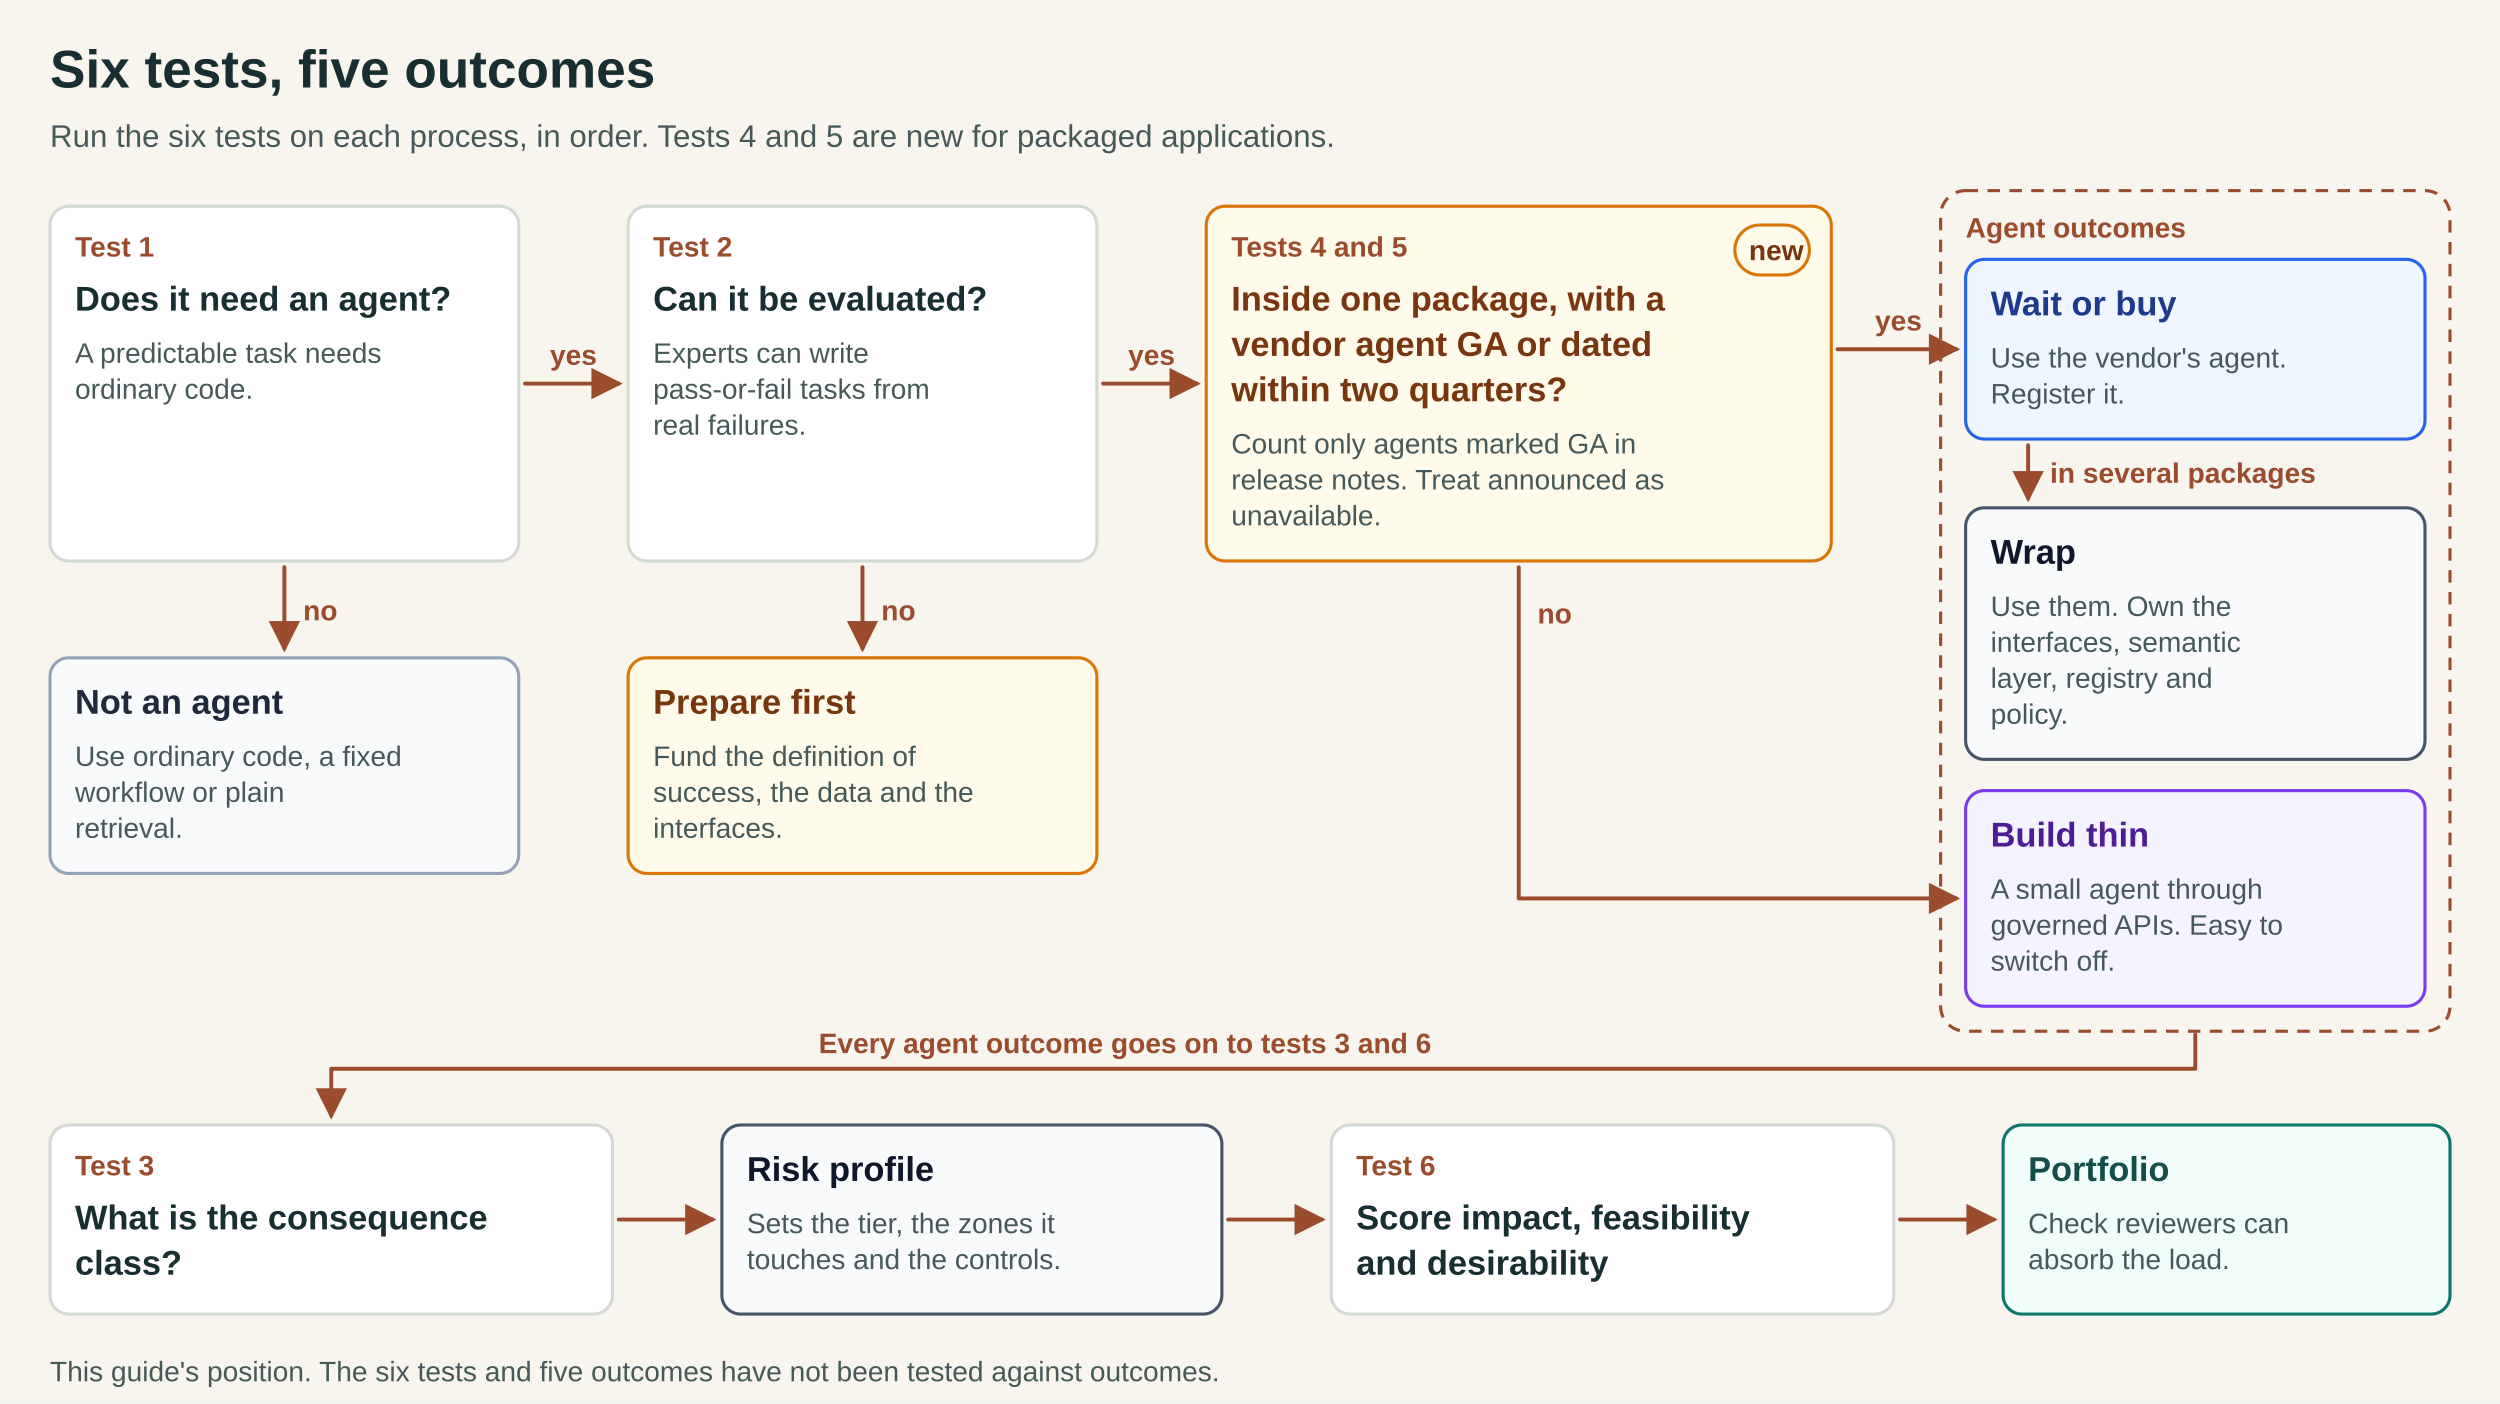
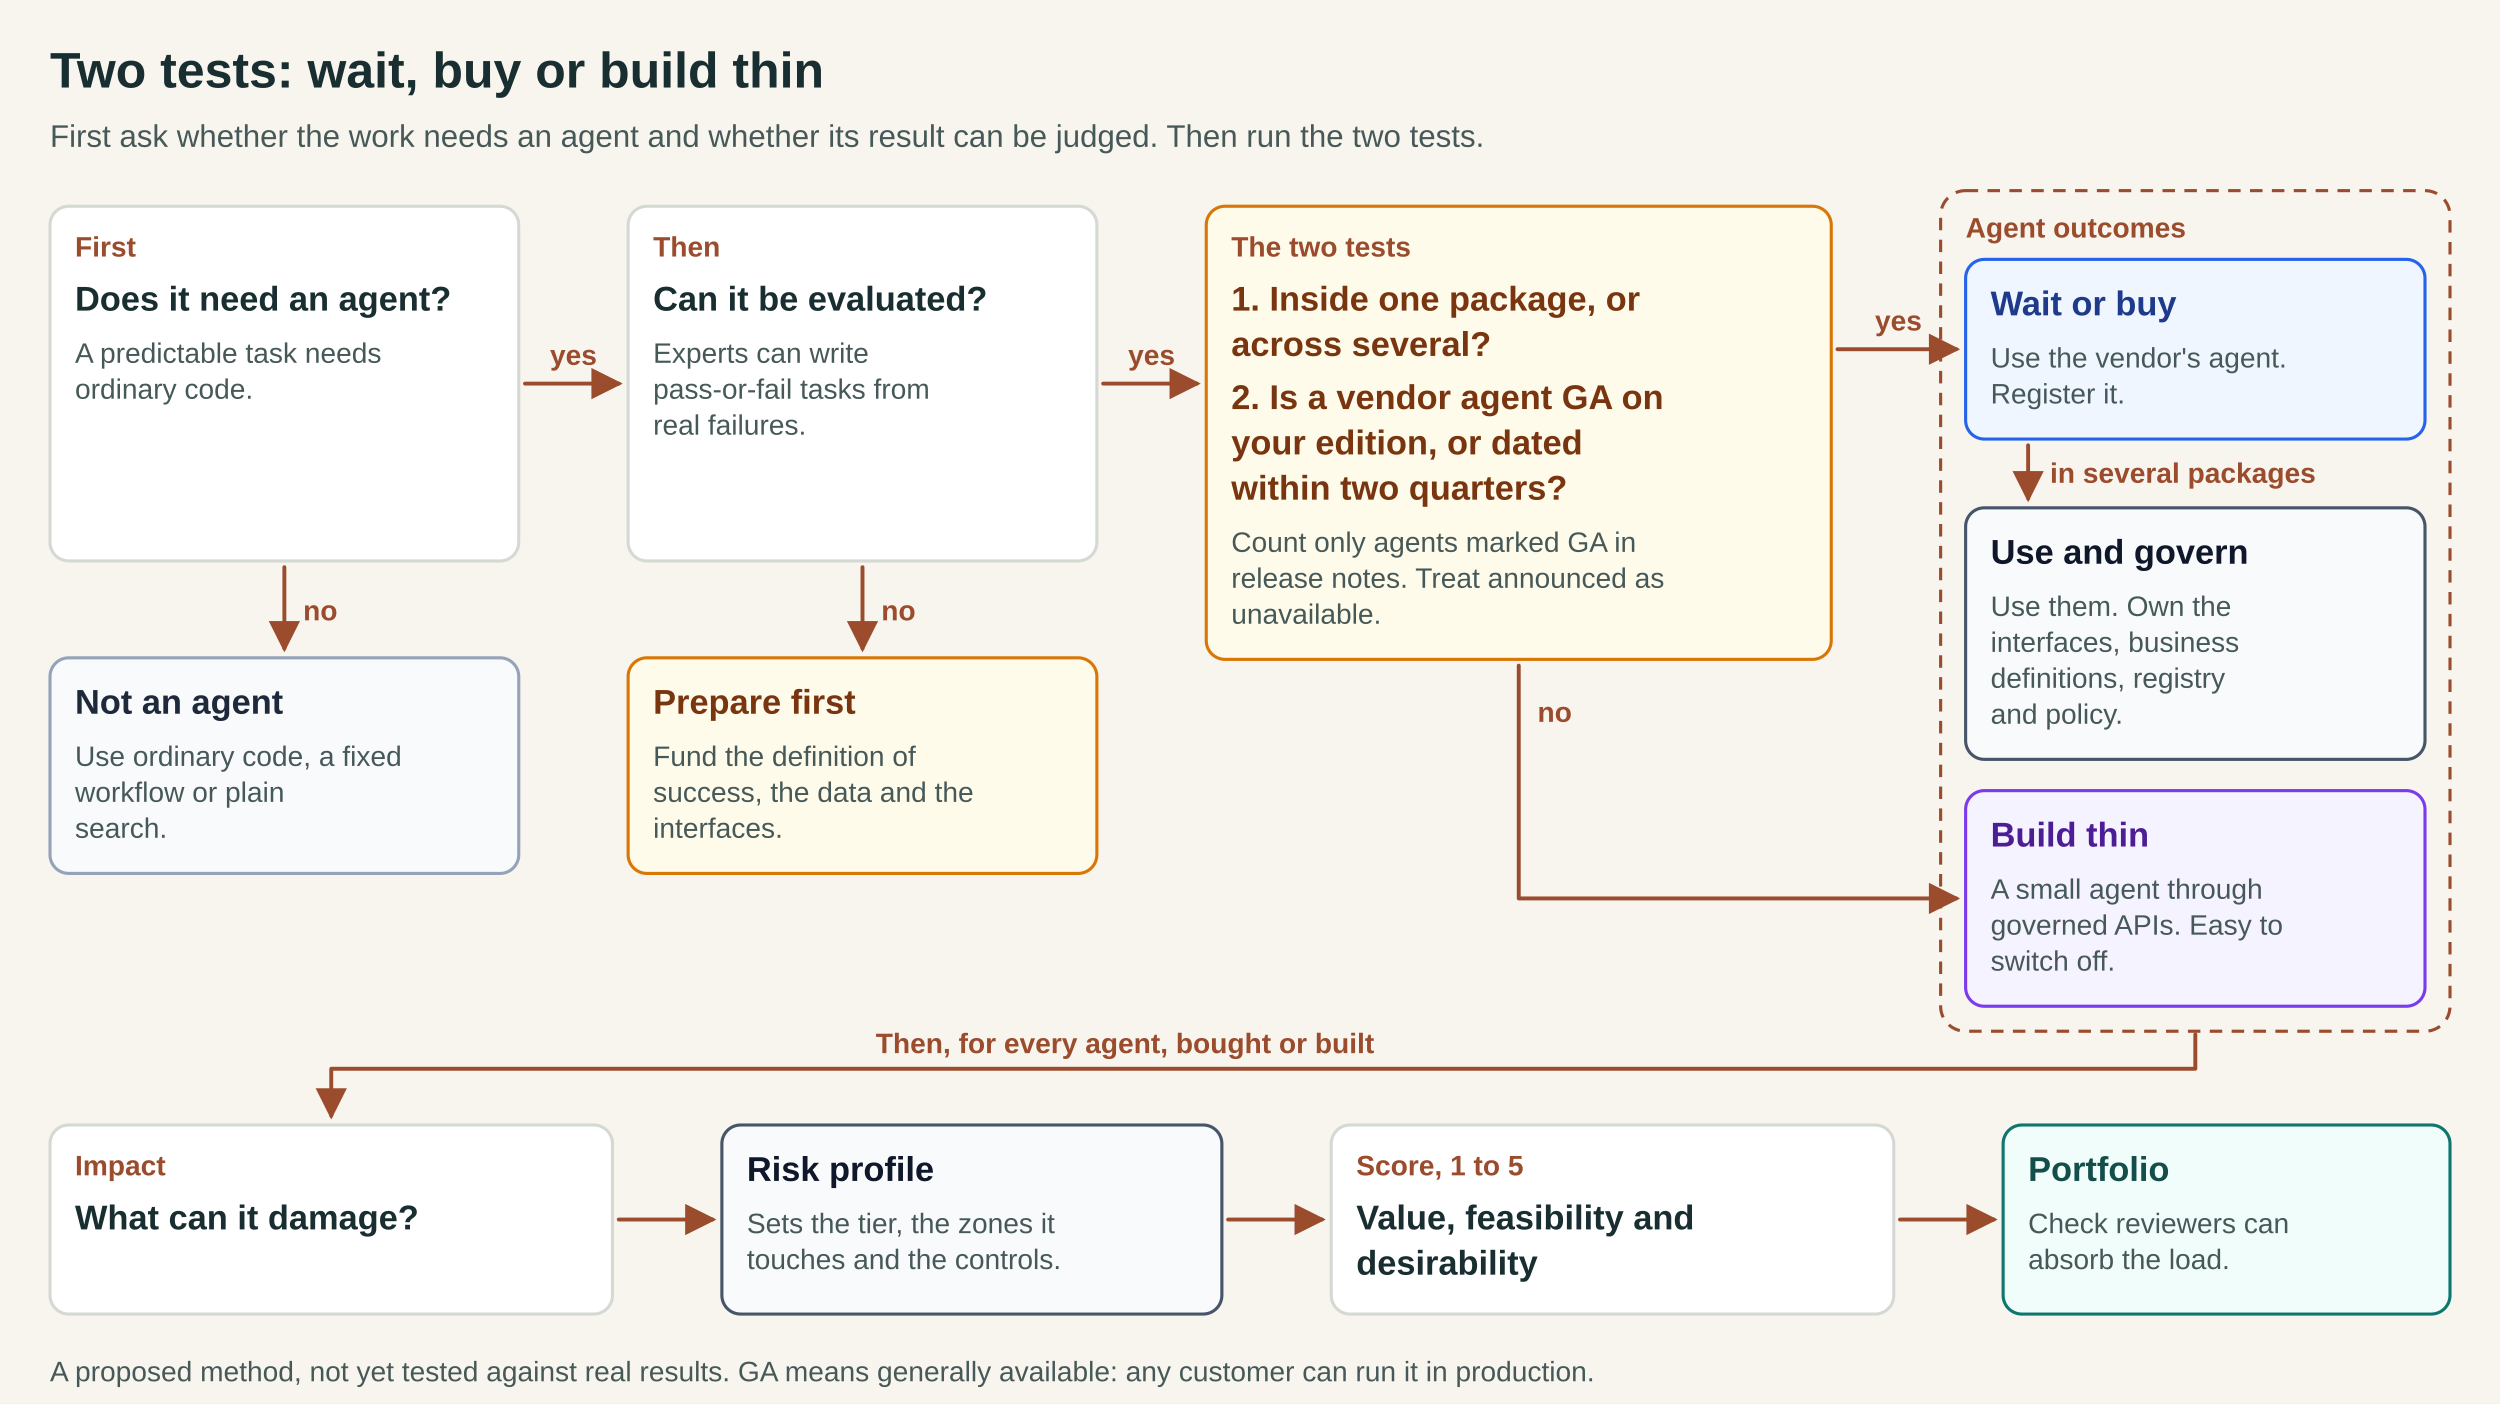
<svg xmlns="http://www.w3.org/2000/svg" viewBox="0 0 1600 898" role="img" aria-labelledby="title desc">
  <defs>
    <marker id="ah9a4c2d" markerWidth="8" markerHeight="8" refX="7" refY="4" orient="auto">
      <path d="M0,0 L8,4 L0,8 Z" fill="#9a4c2d" />
    </marker>
  </defs>
  <rect x="0" y="0" width="1600" height="898" fill="#f8f5ef" />
-   <text x="32" y="56" font-family="Arial,sans-serif" font-size="34" font-weight="bold" fill="#182e31">Six tests, five outcomes</text>
-   <text x="32" y="94" font-family="Arial,sans-serif" font-size="20" fill="#465958">Run the six tests on each process, in order. Tests 4 and 5 are new for packaged applications.</text>
+   <text x="32" y="56" font-family="Arial,sans-serif" font-size="32" font-weight="bold" fill="#182e31">Two tests: wait, buy or build thin</text>
+   <text x="32" y="94" font-family="Arial,sans-serif" font-size="20" fill="#465958">First ask whether the work needs an agent and whether its result can be judged. Then run the two tests.</text>
  <rect x="32" y="132" width="300" height="227" rx="12" fill="#ffffff" stroke="#d5d9d4" stroke-width="2" />
-   <text x="48" y="164.2" font-family="Arial,sans-serif" font-size="18" font-weight="bold" fill="#9a4c2d">Test 1</text>
+   <text x="48" y="164.2" font-family="Arial,sans-serif" font-size="18" font-weight="bold" fill="#9a4c2d">First</text>
  <text x="48" y="198.8" font-family="Arial,sans-serif" font-size="22" font-weight="bold" fill="#182e31">Does it need an agent?</text>
  <text x="48" y="232.2" font-family="Arial,sans-serif" font-size="18" fill="#465958">A predictable task needs</text>
  <text x="48" y="255.2" font-family="Arial,sans-serif" font-size="18" fill="#465958">ordinary code.</text>
  <rect x="402" y="132" width="300" height="227" rx="12" fill="#ffffff" stroke="#d5d9d4" stroke-width="2" />
-   <text x="418" y="164.2" font-family="Arial,sans-serif" font-size="18" font-weight="bold" fill="#9a4c2d">Test 2</text>
+   <text x="418" y="164.2" font-family="Arial,sans-serif" font-size="18" font-weight="bold" fill="#9a4c2d">Then</text>
  <text x="418" y="198.8" font-family="Arial,sans-serif" font-size="22" font-weight="bold" fill="#182e31">Can it be evaluated?</text>
  <text x="418" y="232.2" font-family="Arial,sans-serif" font-size="18" fill="#465958">Experts can write</text>
  <text x="418" y="255.2" font-family="Arial,sans-serif" font-size="18" fill="#465958">pass-or-fail tasks from</text>
  <text x="418" y="278.2" font-family="Arial,sans-serif" font-size="18" fill="#465958">real failures.</text>
-   <rect x="772" y="132" width="400" height="227" rx="12" fill="#fffbeb" stroke="#d97706" stroke-width="2" />
-   <text x="788" y="164.2" font-family="Arial,sans-serif" font-size="18" font-weight="bold" fill="#9a4c2d">Tests 4 and 5</text>
-   <text x="788" y="198.8" font-family="Arial,sans-serif" font-size="22" font-weight="bold" fill="#78350f">Inside one package, with a</text>
-   <text x="788" y="227.8" font-family="Arial,sans-serif" font-size="22" font-weight="bold" fill="#78350f">vendor agent GA or dated</text>
-   <text x="788" y="256.8" font-family="Arial,sans-serif" font-size="22" font-weight="bold" fill="#78350f">within two quarters?</text>
-   <text x="788" y="290.2" font-family="Arial,sans-serif" font-size="18" fill="#465958">Count only agents marked GA in</text>
-   <text x="788" y="313.2" font-family="Arial,sans-serif" font-size="18" fill="#465958">release notes. Treat announced as</text>
-   <text x="788" y="336.2" font-family="Arial,sans-serif" font-size="18" fill="#465958">unavailable.</text>
-   <rect x="1110.3" y="144" width="47.7" height="32" rx="16" fill="#fffbeb" stroke="#d97706" stroke-width="2" />
-   <text x="1119.3" y="166.48" font-family="Arial,sans-serif" font-size="18" font-weight="bold" fill="#78350f">new</text>
+   <rect x="772" y="132" width="400" height="290" rx="12" fill="#fffbeb" stroke="#d97706" stroke-width="2" />
+   <text x="788" y="164.2" font-family="Arial,sans-serif" font-size="18" font-weight="bold" fill="#9a4c2d">The two tests</text>
+   <text x="788" y="198.8" font-family="Arial,sans-serif" font-size="22" font-weight="bold" fill="#78350f">1. Inside one package, or</text>
+   <text x="788" y="227.8" font-family="Arial,sans-serif" font-size="22" font-weight="bold" fill="#78350f">across several?</text>
+   <text x="788" y="261.8" font-family="Arial,sans-serif" font-size="22" font-weight="bold" fill="#78350f">2. Is a vendor agent GA on</text>
+   <text x="788" y="290.8" font-family="Arial,sans-serif" font-size="22" font-weight="bold" fill="#78350f">your edition, or dated</text>
+   <text x="788" y="319.8" font-family="Arial,sans-serif" font-size="22" font-weight="bold" fill="#78350f">within two quarters?</text>
+   <text x="788" y="353.2" font-family="Arial,sans-serif" font-size="18" fill="#465958">Count only agents marked GA in</text>
+   <text x="788" y="376.2" font-family="Arial,sans-serif" font-size="18" fill="#465958">release notes. Treat announced as</text>
+   <text x="788" y="399.2" font-family="Arial,sans-serif" font-size="18" fill="#465958">unavailable.</text>
  <path d="M336 245.5 H396" fill="none" stroke="#9a4c2d" stroke-width="2.5" stroke-linecap="round" stroke-linejoin="round" marker-end="url(#ah9a4c2d)" />
  <text x="367" y="233.5" font-family="Arial,sans-serif" font-size="18" font-weight="bold" fill="#9a4c2d" text-anchor="middle">yes</text>
  <path d="M706 245.5 H766" fill="none" stroke="#9a4c2d" stroke-width="2.5" stroke-linecap="round" stroke-linejoin="round" marker-end="url(#ah9a4c2d)" />
  <text x="737" y="233.5" font-family="Arial,sans-serif" font-size="18" font-weight="bold" fill="#9a4c2d" text-anchor="middle">yes</text>
  <rect x="1242" y="122" width="326" height="538" rx="16" fill="none" stroke="#9a4c2d" stroke-width="2" stroke-dasharray="8 6" />
  <text x="1258" y="152" font-family="Arial,sans-serif" font-size="18" font-weight="bold" fill="#9a4c2d">Agent outcomes</text>
  <rect x="1258" y="166" width="294" height="115" rx="12" fill="#eff6ff" stroke="#2563eb" stroke-width="2" />
  <text x="1274" y="201.8" font-family="Arial,sans-serif" font-size="22" font-weight="bold" fill="#1e3a8a">Wait or buy</text>
  <text x="1274" y="235.2" font-family="Arial,sans-serif" font-size="18" fill="#465958">Use the vendor's agent.</text>
  <text x="1274" y="258.2" font-family="Arial,sans-serif" font-size="18" fill="#465958">Register it.</text>
  <rect x="1258" y="325" width="294" height="161" rx="12" fill="#f8fafc" stroke="#475569" stroke-width="2" />
-   <text x="1274" y="360.8" font-family="Arial,sans-serif" font-size="22" font-weight="bold" fill="#0f172a">Wrap</text>
+   <text x="1274" y="360.8" font-family="Arial,sans-serif" font-size="22" font-weight="bold" fill="#0f172a">Use and govern</text>
  <text x="1274" y="394.2" font-family="Arial,sans-serif" font-size="18" fill="#465958">Use them. Own the</text>
-   <text x="1274" y="417.2" font-family="Arial,sans-serif" font-size="18" fill="#465958">interfaces, semantic</text>
-   <text x="1274" y="440.2" font-family="Arial,sans-serif" font-size="18" fill="#465958">layer, registry and</text>
-   <text x="1274" y="463.2" font-family="Arial,sans-serif" font-size="18" fill="#465958">policy.</text>
+   <text x="1274" y="417.2" font-family="Arial,sans-serif" font-size="18" fill="#465958">interfaces, business</text>
+   <text x="1274" y="440.2" font-family="Arial,sans-serif" font-size="18" fill="#465958">definitions, registry</text>
+   <text x="1274" y="463.2" font-family="Arial,sans-serif" font-size="18" fill="#465958">and policy.</text>
  <rect x="1258" y="506" width="294" height="138" rx="12" fill="#f5f3ff" stroke="#7c3aed" stroke-width="2" />
  <text x="1274" y="541.8" font-family="Arial,sans-serif" font-size="22" font-weight="bold" fill="#4c1d95">Build thin</text>
  <text x="1274" y="575.2" font-family="Arial,sans-serif" font-size="18" fill="#465958">A small agent through</text>
  <text x="1274" y="598.2" font-family="Arial,sans-serif" font-size="18" fill="#465958">governed APIs. Easy to</text>
  <text x="1274" y="621.2" font-family="Arial,sans-serif" font-size="18" fill="#465958">switch off.</text>
  <path d="M1176 223.5 H1252" fill="none" stroke="#9a4c2d" stroke-width="2.5" stroke-linecap="round" stroke-linejoin="round" marker-end="url(#ah9a4c2d)" />
  <text x="1215" y="211.5" font-family="Arial,sans-serif" font-size="18" font-weight="bold" fill="#9a4c2d" text-anchor="middle">yes</text>
  <path d="M1298 285 V319" fill="none" stroke="#9a4c2d" stroke-width="2.5" stroke-linecap="round" stroke-linejoin="round" marker-end="url(#ah9a4c2d)" />
  <text x="1312" y="309" font-family="Arial,sans-serif" font-size="18" font-weight="bold" fill="#9a4c2d">in several packages</text>
-   <path d="M972 363 V575 H1252" fill="none" stroke="#9a4c2d" stroke-width="2.5" stroke-linecap="round" stroke-linejoin="round" marker-end="url(#ah9a4c2d)" />
-   <text x="984" y="399" font-family="Arial,sans-serif" font-size="18" font-weight="bold" fill="#9a4c2d">no</text>
+   <path d="M972 426 V575 H1252" fill="none" stroke="#9a4c2d" stroke-width="2.5" stroke-linecap="round" stroke-linejoin="round" marker-end="url(#ah9a4c2d)" />
+   <text x="984" y="462" font-family="Arial,sans-serif" font-size="18" font-weight="bold" fill="#9a4c2d">no</text>
  <rect x="32" y="421" width="300" height="138" rx="12" fill="#f8fafc" stroke="#94a3b8" stroke-width="2" />
  <text x="48" y="456.8" font-family="Arial,sans-serif" font-size="22" font-weight="bold" fill="#1e293b">Not an agent</text>
  <text x="48" y="490.2" font-family="Arial,sans-serif" font-size="18" fill="#465958">Use ordinary code, a fixed</text>
  <text x="48" y="513.2" font-family="Arial,sans-serif" font-size="18" fill="#465958">workflow or plain</text>
-   <text x="48" y="536.2" font-family="Arial,sans-serif" font-size="18" fill="#465958">retrieval.</text>
+   <text x="48" y="536.2" font-family="Arial,sans-serif" font-size="18" fill="#465958">search.</text>
  <rect x="402" y="421" width="300" height="138" rx="12" fill="#fffbeb" stroke="#d97706" stroke-width="2" />
  <text x="418" y="456.8" font-family="Arial,sans-serif" font-size="22" font-weight="bold" fill="#78350f">Prepare first</text>
  <text x="418" y="490.2" font-family="Arial,sans-serif" font-size="18" fill="#465958">Fund the definition of</text>
  <text x="418" y="513.2" font-family="Arial,sans-serif" font-size="18" fill="#465958">success, the data and the</text>
  <text x="418" y="536.2" font-family="Arial,sans-serif" font-size="18" fill="#465958">interfaces.</text>
  <path d="M182 363 V415" fill="none" stroke="#9a4c2d" stroke-width="2.5" stroke-linecap="round" stroke-linejoin="round" marker-end="url(#ah9a4c2d)" />
  <text x="194" y="397" font-family="Arial,sans-serif" font-size="18" font-weight="bold" fill="#9a4c2d">no</text>
  <path d="M552 363 V415" fill="none" stroke="#9a4c2d" stroke-width="2.5" stroke-linecap="round" stroke-linejoin="round" marker-end="url(#ah9a4c2d)" />
  <text x="564" y="397" font-family="Arial,sans-serif" font-size="18" font-weight="bold" fill="#9a4c2d">no</text>
  <path d="M1405 662 V684 H212 V714" fill="none" stroke="#9a4c2d" stroke-width="2.5" stroke-linecap="round" stroke-linejoin="round" marker-end="url(#ah9a4c2d)" />
-   <text x="720" y="674" font-family="Arial,sans-serif" font-size="18" font-weight="bold" fill="#9a4c2d" text-anchor="middle">Every agent outcome goes on to tests 3 and 6</text>
+   <text x="720" y="674" font-family="Arial,sans-serif" font-size="18" font-weight="bold" fill="#9a4c2d" text-anchor="middle">Then, for every agent, bought or built</text>
  <rect x="32" y="720" width="360" height="121" rx="12" fill="#ffffff" stroke="#d5d9d4" stroke-width="2" />
-   <text x="48" y="752.2" font-family="Arial,sans-serif" font-size="18" font-weight="bold" fill="#9a4c2d">Test 3</text>
-   <text x="48" y="786.8" font-family="Arial,sans-serif" font-size="22" font-weight="bold" fill="#182e31">What is the consequence</text>
-   <text x="48" y="815.8" font-family="Arial,sans-serif" font-size="22" font-weight="bold" fill="#182e31">class?</text>
+   <text x="48" y="752.2" font-family="Arial,sans-serif" font-size="18" font-weight="bold" fill="#9a4c2d">Impact</text>
+   <text x="48" y="786.8" font-family="Arial,sans-serif" font-size="22" font-weight="bold" fill="#182e31">What can it damage?</text>
  <path d="M396 780.5 H456" fill="none" stroke="#9a4c2d" stroke-width="2.5" stroke-linecap="round" stroke-linejoin="round" marker-end="url(#ah9a4c2d)" />
  <rect x="462" y="720" width="320" height="121" rx="12" fill="#f8fafc" stroke="#475569" stroke-width="2" />
  <text x="478" y="755.8" font-family="Arial,sans-serif" font-size="22" font-weight="bold" fill="#0f172a">Risk profile</text>
  <text x="478" y="789.2" font-family="Arial,sans-serif" font-size="18" fill="#465958">Sets the tier, the zones it</text>
  <text x="478" y="812.2" font-family="Arial,sans-serif" font-size="18" fill="#465958">touches and the controls.</text>
  <path d="M786 780.5 H846" fill="none" stroke="#9a4c2d" stroke-width="2.5" stroke-linecap="round" stroke-linejoin="round" marker-end="url(#ah9a4c2d)" />
  <rect x="852" y="720" width="360" height="121" rx="12" fill="#ffffff" stroke="#d5d9d4" stroke-width="2" />
-   <text x="868" y="752.2" font-family="Arial,sans-serif" font-size="18" font-weight="bold" fill="#9a4c2d">Test 6</text>
-   <text x="868" y="786.8" font-family="Arial,sans-serif" font-size="22" font-weight="bold" fill="#182e31">Score impact, feasibility</text>
-   <text x="868" y="815.8" font-family="Arial,sans-serif" font-size="22" font-weight="bold" fill="#182e31">and desirability</text>
+   <text x="868" y="752.2" font-family="Arial,sans-serif" font-size="18" font-weight="bold" fill="#9a4c2d">Score, 1 to 5</text>
+   <text x="868" y="786.8" font-family="Arial,sans-serif" font-size="22" font-weight="bold" fill="#182e31">Value, feasibility and</text>
+   <text x="868" y="815.8" font-family="Arial,sans-serif" font-size="22" font-weight="bold" fill="#182e31">desirability</text>
  <path d="M1216 780.5 H1276" fill="none" stroke="#9a4c2d" stroke-width="2.5" stroke-linecap="round" stroke-linejoin="round" marker-end="url(#ah9a4c2d)" />
  <rect x="1282" y="720" width="286" height="121" rx="12" fill="#f0fdfa" stroke="#0f766e" stroke-width="2" />
  <text x="1298" y="755.8" font-family="Arial,sans-serif" font-size="22" font-weight="bold" fill="#134e4a">Portfolio</text>
  <text x="1298" y="789.2" font-family="Arial,sans-serif" font-size="18" fill="#465958">Check reviewers can</text>
  <text x="1298" y="812.2" font-family="Arial,sans-serif" font-size="18" fill="#465958">absorb the load.</text>
-   <text x="32" y="884" font-family="Arial,sans-serif" font-size="18" fill="#465958">This guide's position. The six tests and five outcomes have not been tested against outcomes.</text>
+   <text x="32" y="884" font-family="Arial,sans-serif" font-size="18" fill="#465958">A proposed method, not yet tested against real results. GA means generally available: any customer can run it in production.</text>
</svg>
